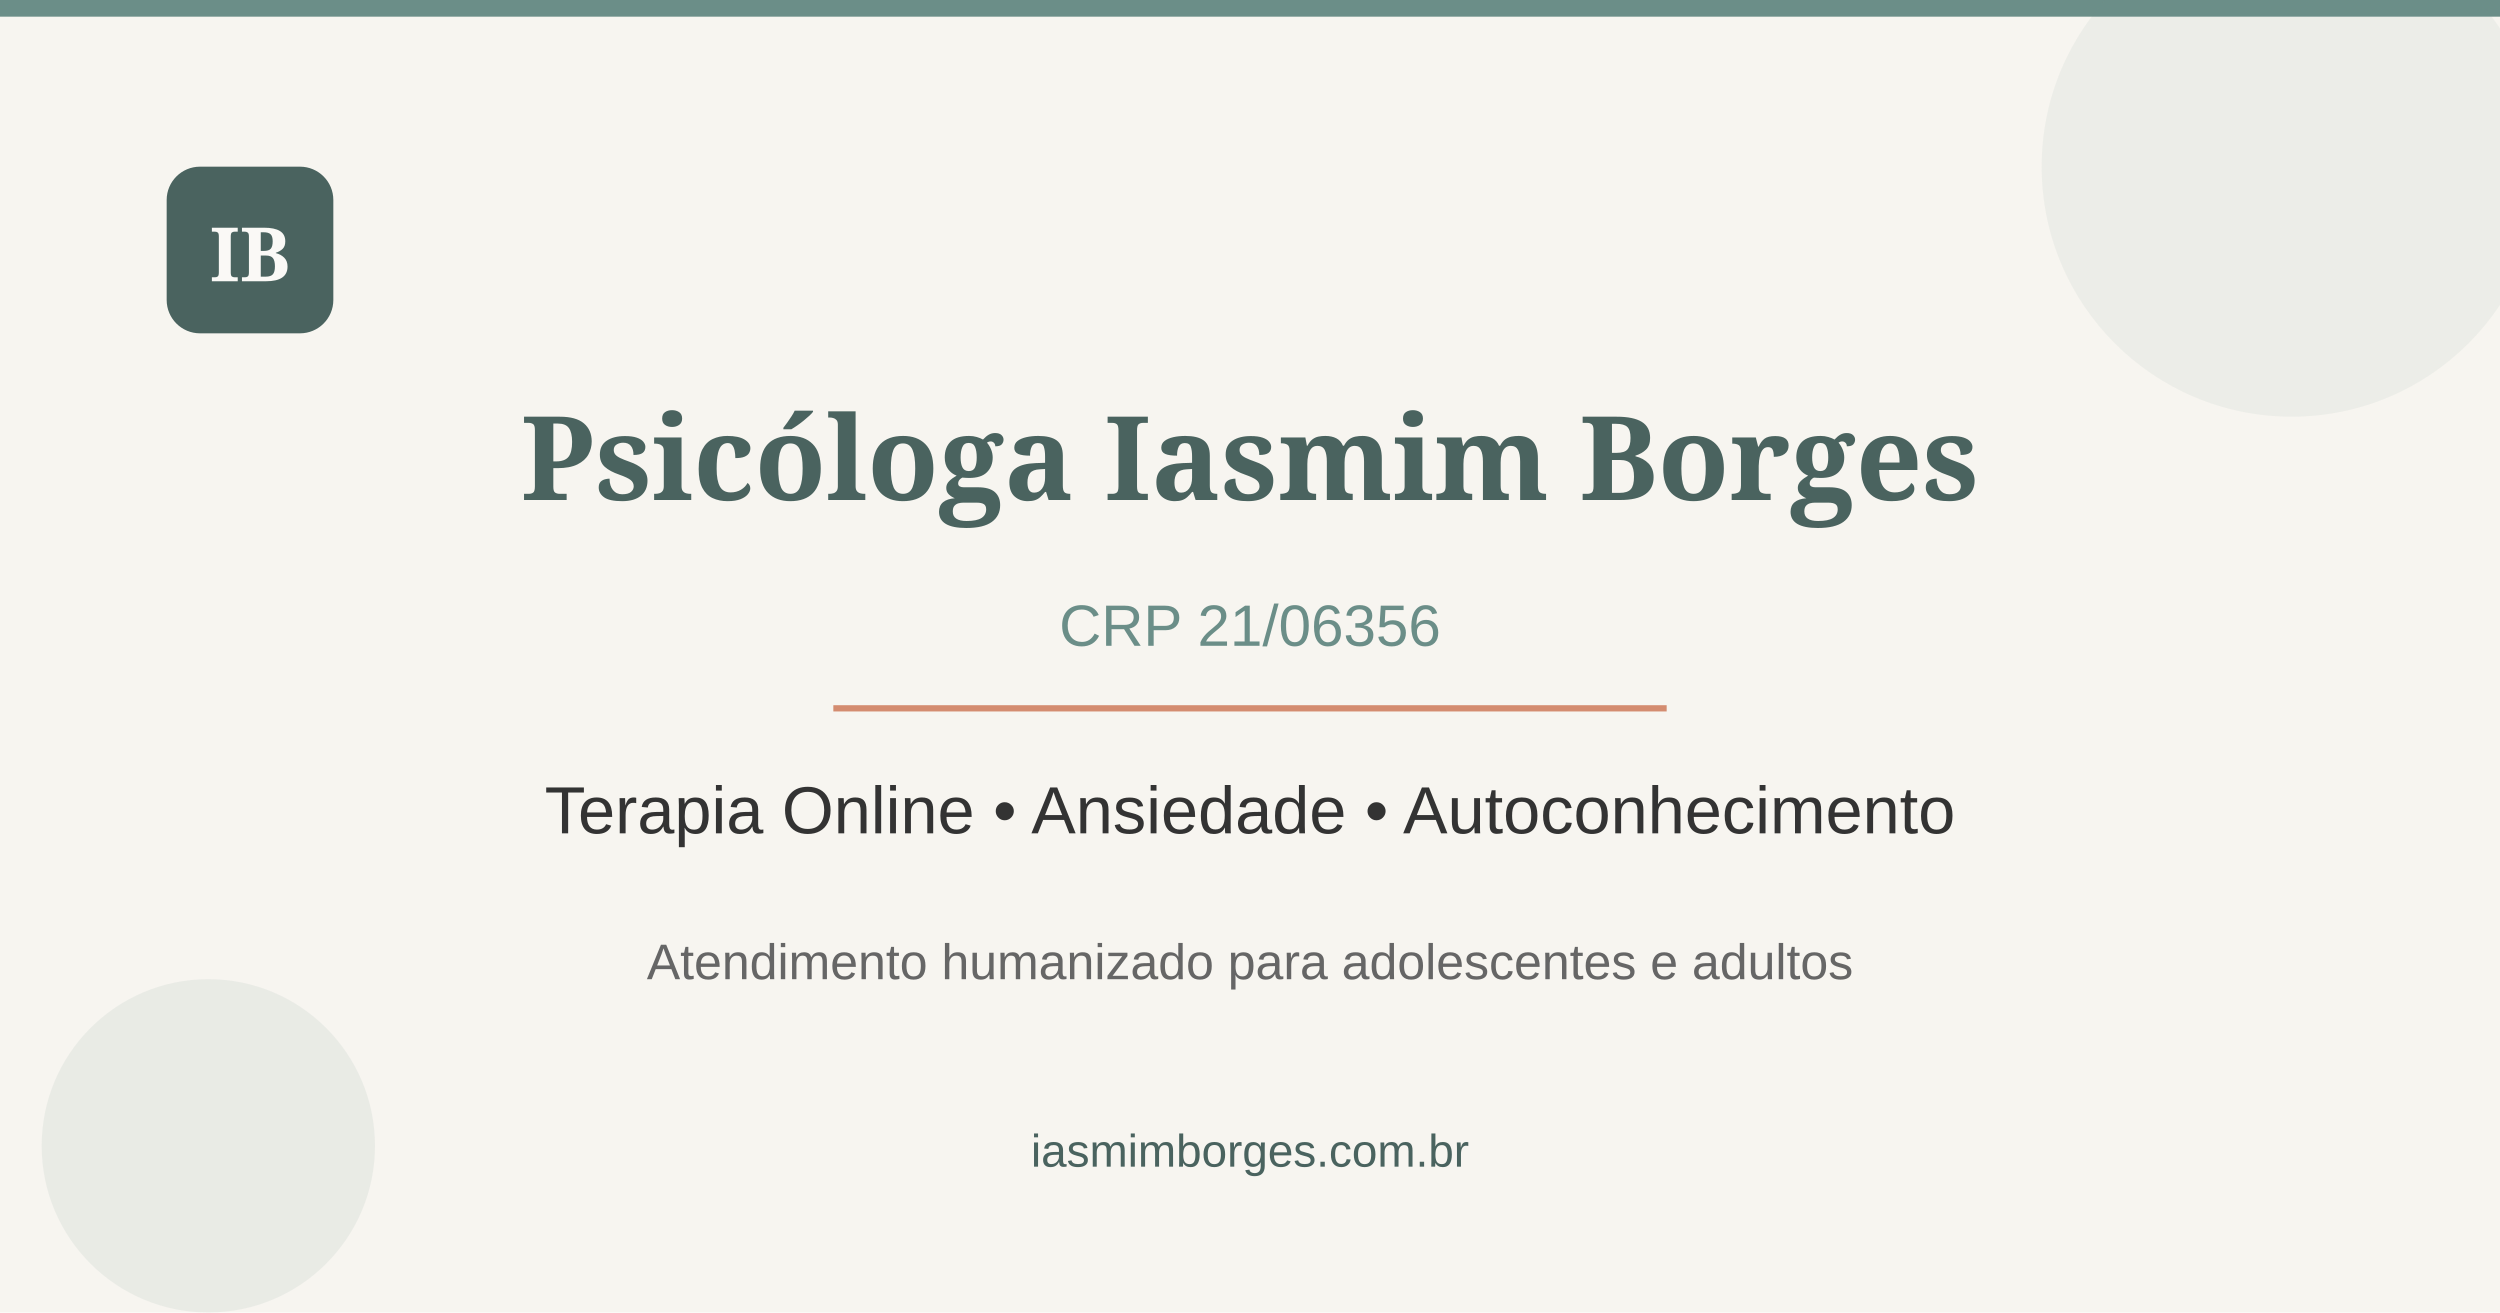
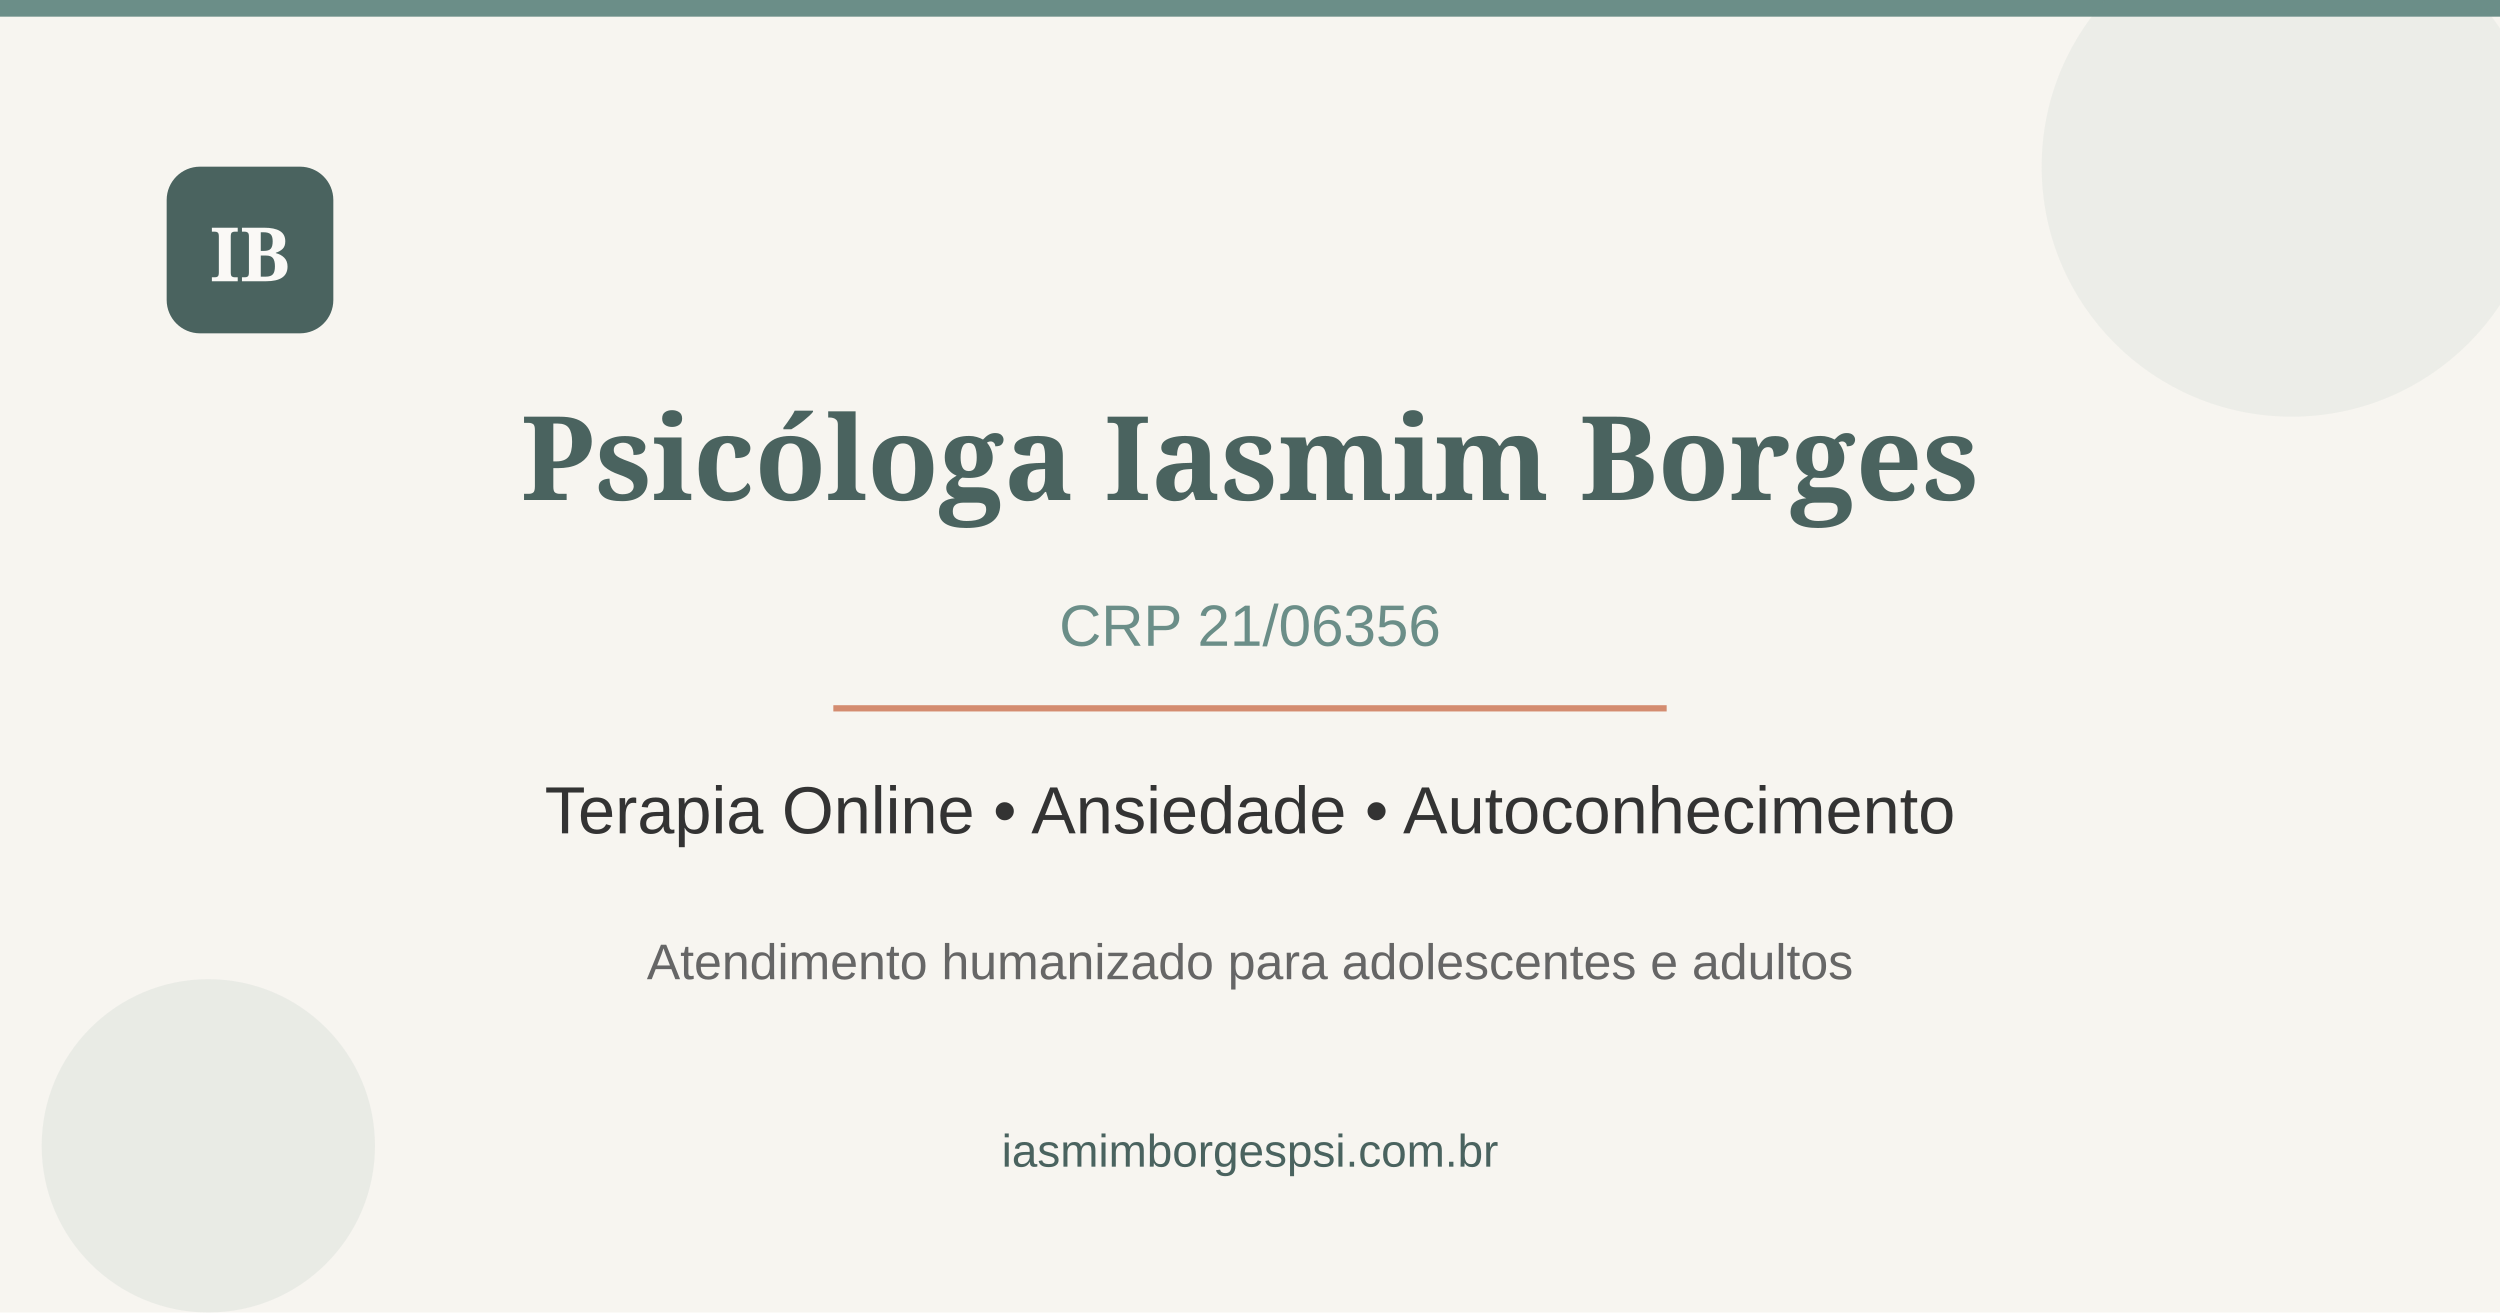
<svg xmlns="http://www.w3.org/2000/svg" viewBox="0 0 1200 630">
  <rect width="1200" height="630" fill="#F7F5F0" />
  <rect x="0" y="0" width="1200" height="8" fill="#6B8E88" />
  <circle cx="100" cy="550" r="80" fill="#6B8E88" opacity="0.1" />
  <circle cx="1100" cy="80" r="120" fill="#6B8E88" opacity="0.08" />
  <rect x="80" y="80" width="80" height="80" rx="16" fill="#4A635F" />
  <text x="120" y="135" font-family="Georgia, serif" font-size="36" font-weight="700" fill="#FAF9F6" text-anchor="middle">IB</text>
  <text x="600" y="240" font-family="Georgia, serif" font-size="56" font-weight="600" fill="#4A635F" text-anchor="middle">Psicóloga Iasmim Borges</text>
  <text x="600" y="310" font-family="Arial, sans-serif" font-size="28" fill="#6B8E88" text-anchor="middle">CRP 21/06356</text>
  <line x1="400" y1="340" x2="800" y2="340" stroke="#D48C70" stroke-width="3" />
  <text x="600" y="400" font-family="Arial, sans-serif" font-size="32" fill="#333333" text-anchor="middle">Terapia Online • Ansiedade • Autoconhecimento</text>
  <text x="600" y="470" font-family="Arial, sans-serif" font-size="24" fill="#666666" text-anchor="middle">Atendimento humanizado para adolescentes e adultos</text>
-   <text x="600" y="560" font-family="Arial, sans-serif" font-size="22" fill="#4A635F" text-anchor="middle">iasmimborges.com.br</text>
+   <text x="600" y="560" font-family="Arial, sans-serif" font-size="22" fill="#4A635F" text-anchor="middle">iasmimborgespsi.com.br</text>
</svg>
